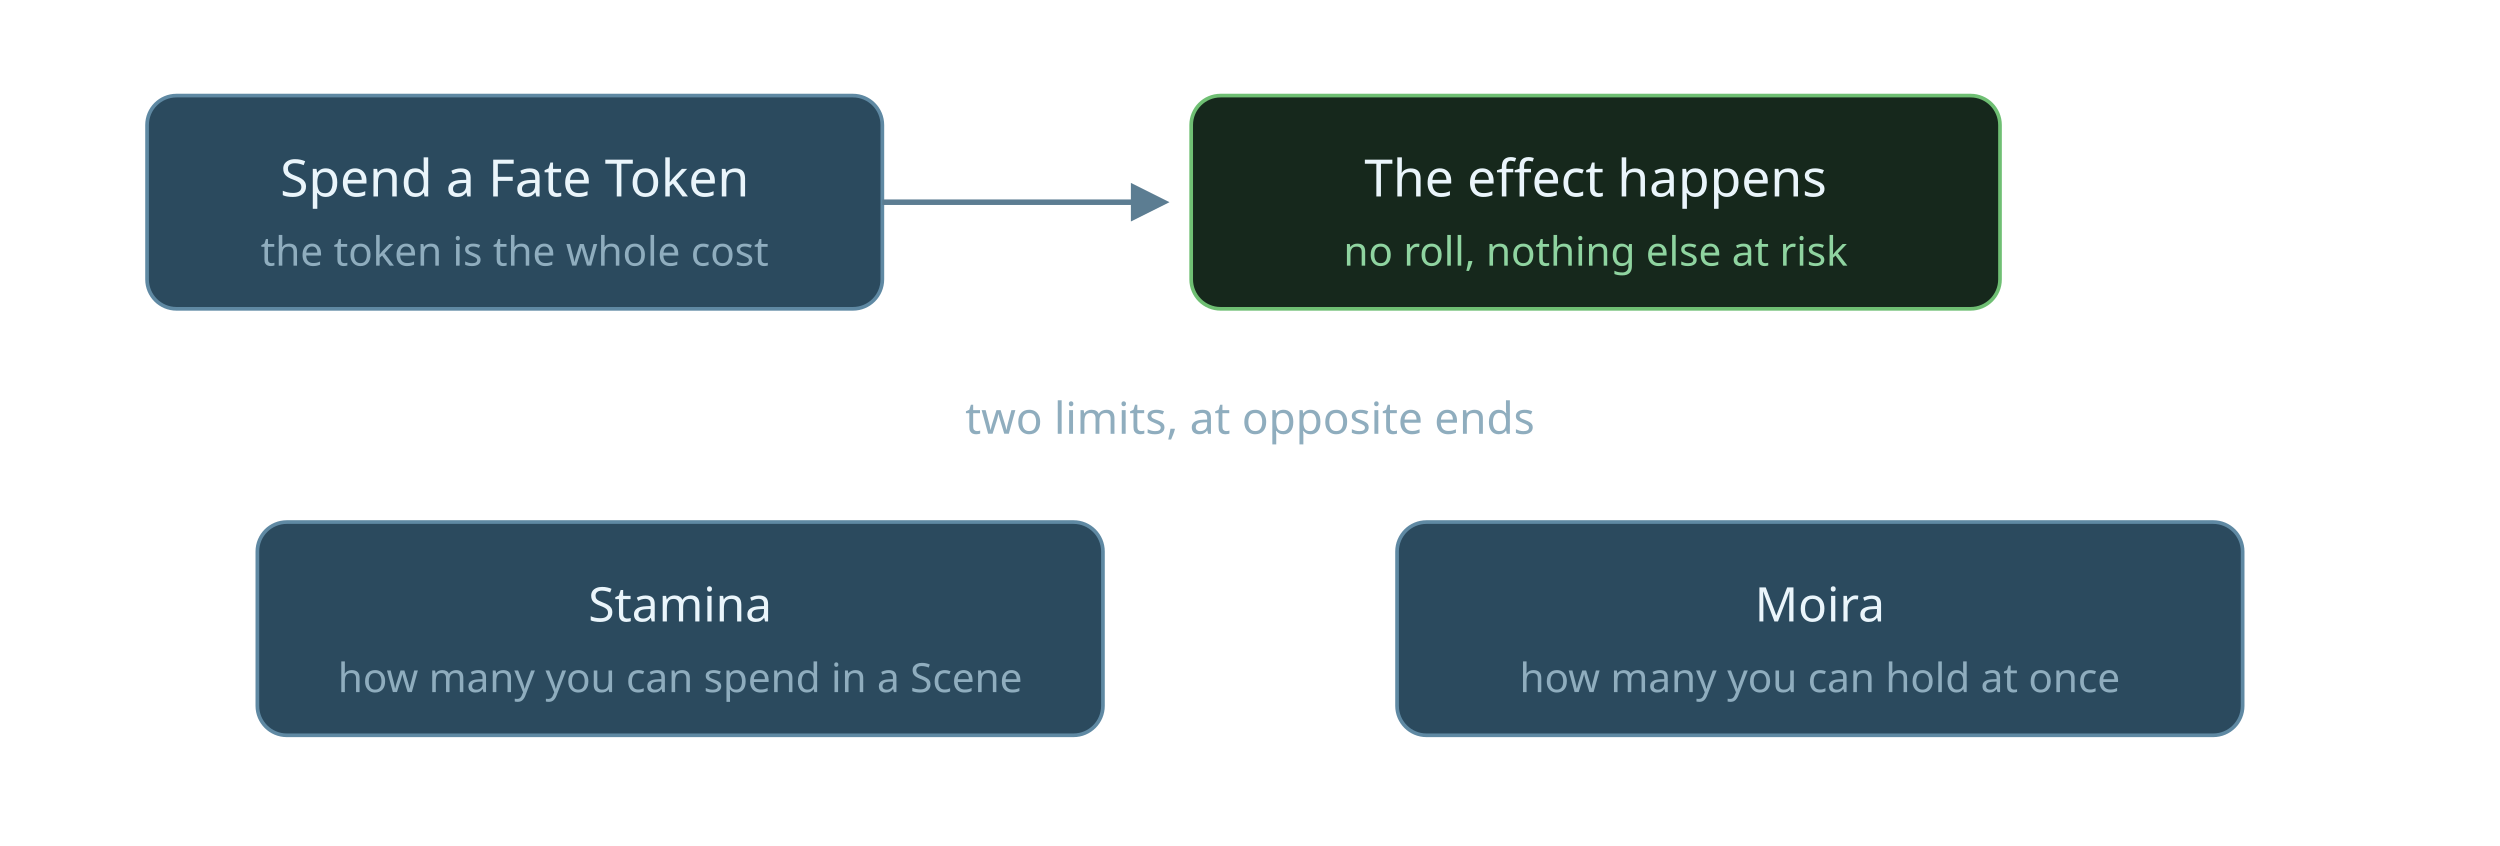
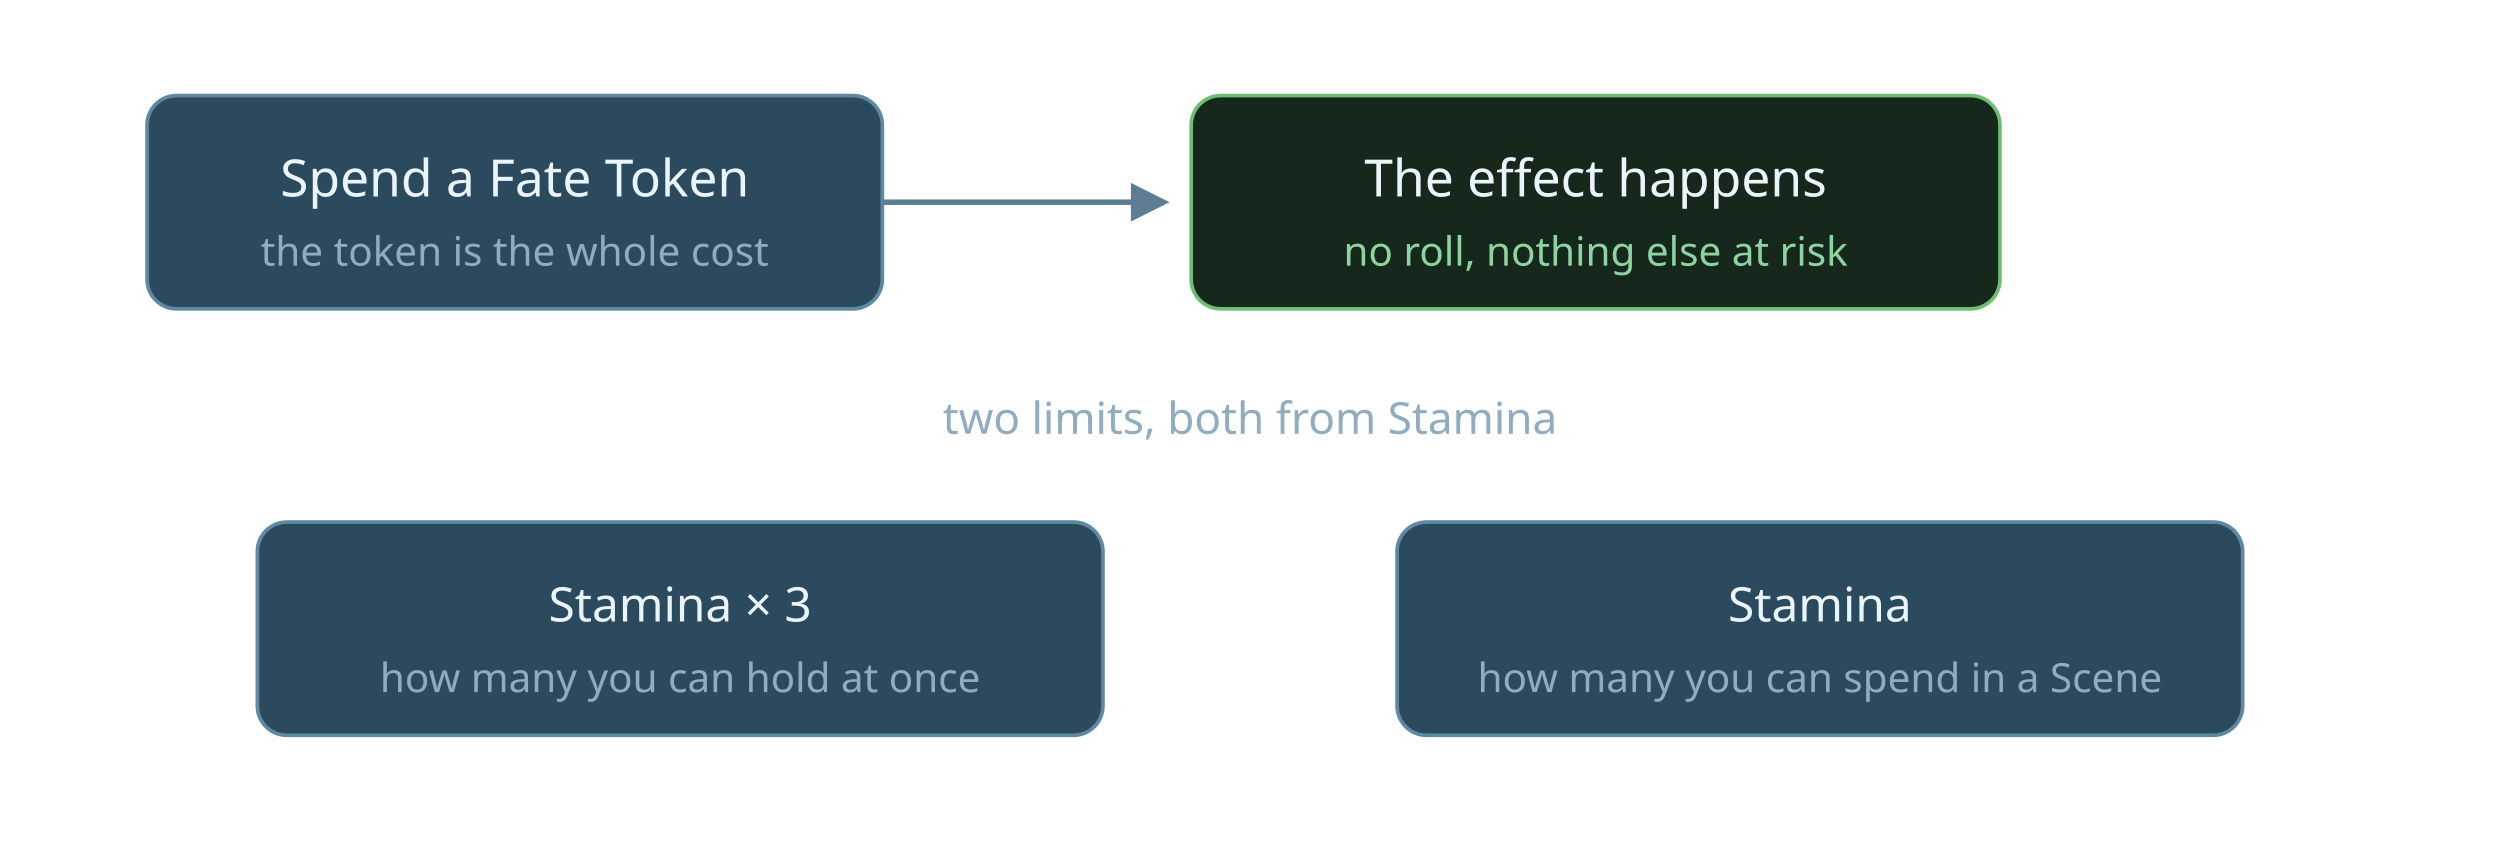
<svg xmlns="http://www.w3.org/2000/svg" width="680" height="230" viewBox="0 0 680 230" role="img">
  <defs>
    <marker id="arrow" viewBox="0 0 10 10" refX="8" refY="5" markerWidth="7" markerHeight="7" orient="auto-start-reverse">
      <path d="M0,0 L10,5 L0,10 z" fill="#5c7d92" />
    </marker>
  </defs>
  <rect x="40" y="26" width="200" height="58" rx="8" fill="#2b4a5e" stroke="#5f89a3" stroke-width="1" />
  <text x="140" y="48" text-anchor="middle" dominant-baseline="central" font-family="sans-serif" font-size="14" font-weight="500" fill="#eaf5fb">Spend a Fate Token</text>
  <text x="140" y="68" text-anchor="middle" dominant-baseline="central" font-family="sans-serif" font-size="11" fill="#8fadbe">the token is the whole cost</text>
  <line x1="240" y1="55" x2="316" y2="55" stroke="#5c7d92" stroke-width="1.5" marker-end="url(#arrow)" />
  <rect x="324" y="26" width="220" height="58" rx="8" fill="#16281c" stroke="#6fbf73" stroke-width="1" />
  <text x="434" y="48" text-anchor="middle" dominant-baseline="central" font-family="sans-serif" font-size="14" font-weight="500" fill="#eaf5fb">The effect happens</text>
  <text x="434" y="68" text-anchor="middle" dominant-baseline="central" font-family="sans-serif" font-size="11" fill="#8fd4a0">no roll, nothing else at risk</text>
-   <text x="340" y="118" text-anchor="middle" font-family="sans-serif" font-size="12" fill="#8fadbe">two limits, at opposite ends</text>
+   <text x="340" y="118" text-anchor="middle" font-family="sans-serif" font-size="12" fill="#8fadbe">two limits, both from Stamina</text>
  <rect x="70" y="142" width="230" height="58" rx="8" fill="#2b4a5e" stroke="#5f89a3" stroke-width="1" />
-   <text x="185" y="164" text-anchor="middle" dominant-baseline="central" font-family="sans-serif" font-size="13" font-weight="500" fill="#eaf5fb">Stamina</text>
-   <text x="185" y="184" text-anchor="middle" dominant-baseline="central" font-family="sans-serif" font-size="11" fill="#8fadbe">how many you can spend in a Scene</text>
+   <text x="185" y="164" text-anchor="middle" dominant-baseline="central" font-family="sans-serif" font-size="13" font-weight="500" fill="#eaf5fb">Stamina × 3</text>
+   <text x="185" y="184" text-anchor="middle" dominant-baseline="central" font-family="sans-serif" font-size="11" fill="#8fadbe">how many you can hold at once</text>
  <rect x="380" y="142" width="230" height="58" rx="8" fill="#2b4a5e" stroke="#5f89a3" stroke-width="1" />
-   <text x="495" y="164" text-anchor="middle" dominant-baseline="central" font-family="sans-serif" font-size="13" font-weight="500" fill="#eaf5fb">Moira</text>
-   <text x="495" y="184" text-anchor="middle" dominant-baseline="central" font-family="sans-serif" font-size="11" fill="#8fadbe">how many you can hold at once</text>
+   <text x="495" y="164" text-anchor="middle" dominant-baseline="central" font-family="sans-serif" font-size="13" font-weight="500" fill="#eaf5fb">Stamina</text>
+   <text x="495" y="184" text-anchor="middle" dominant-baseline="central" font-family="sans-serif" font-size="11" fill="#8fadbe">how many you can spend in a Scene</text>
</svg>
